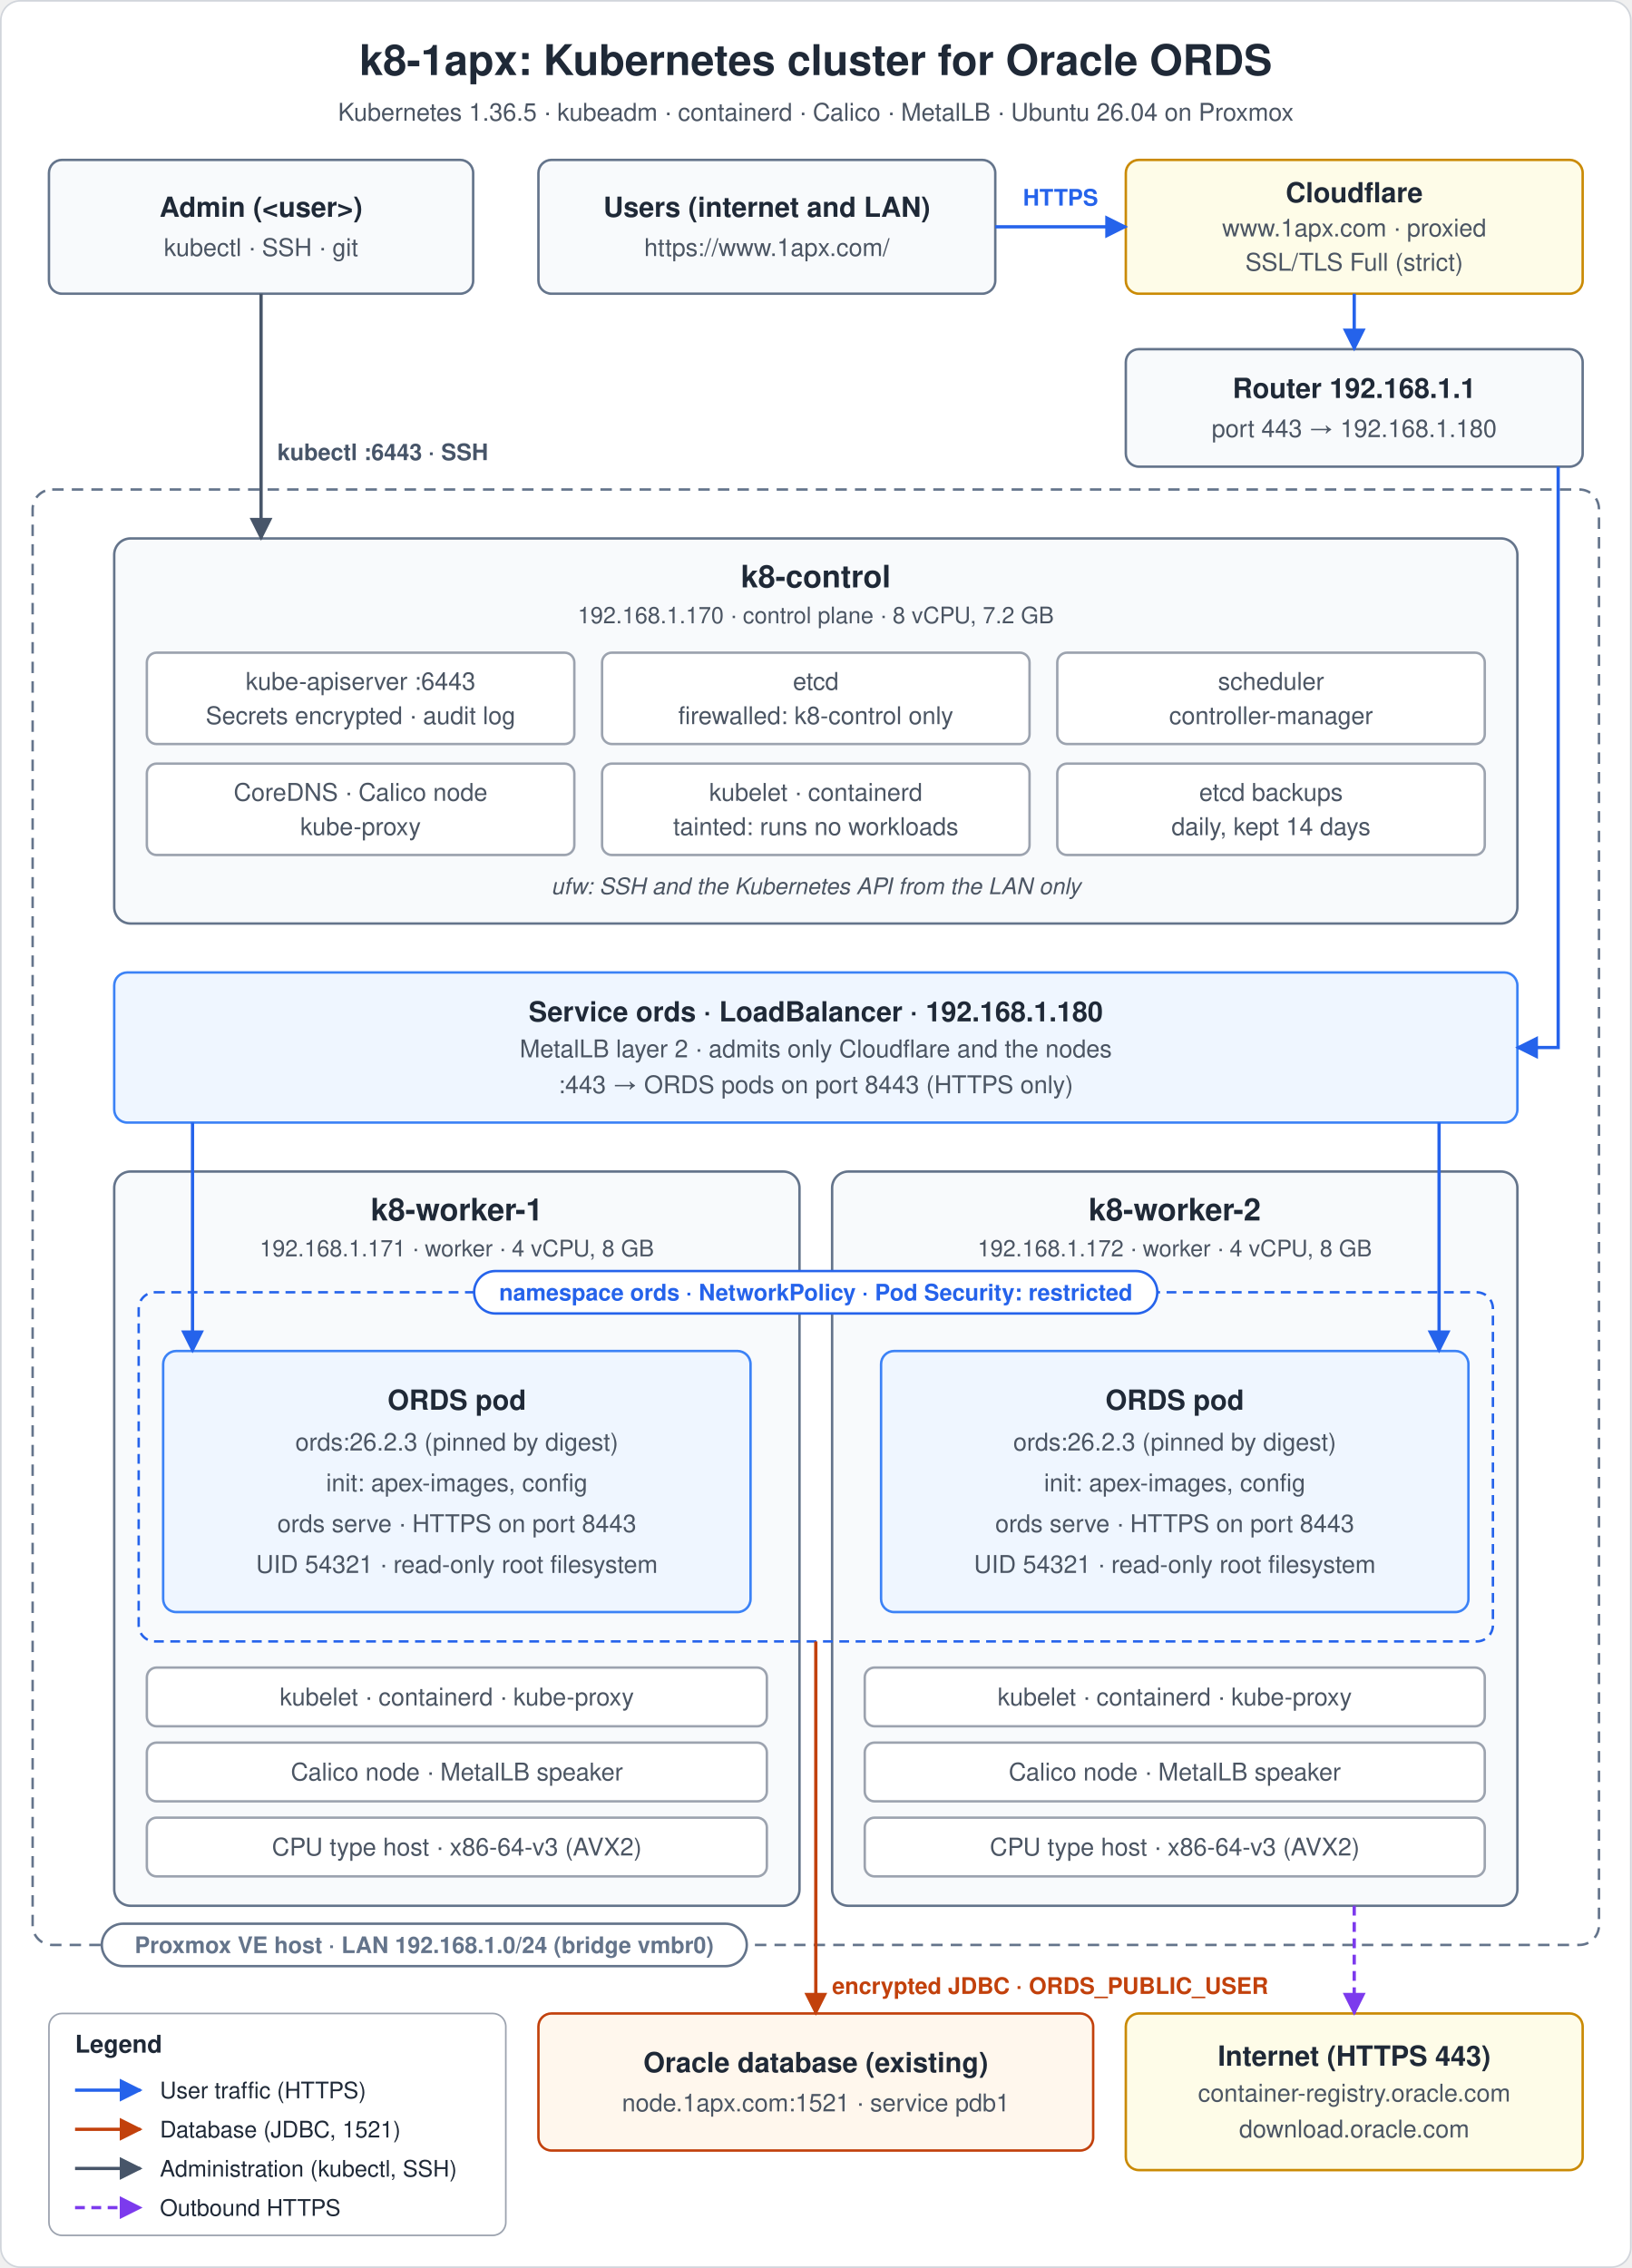
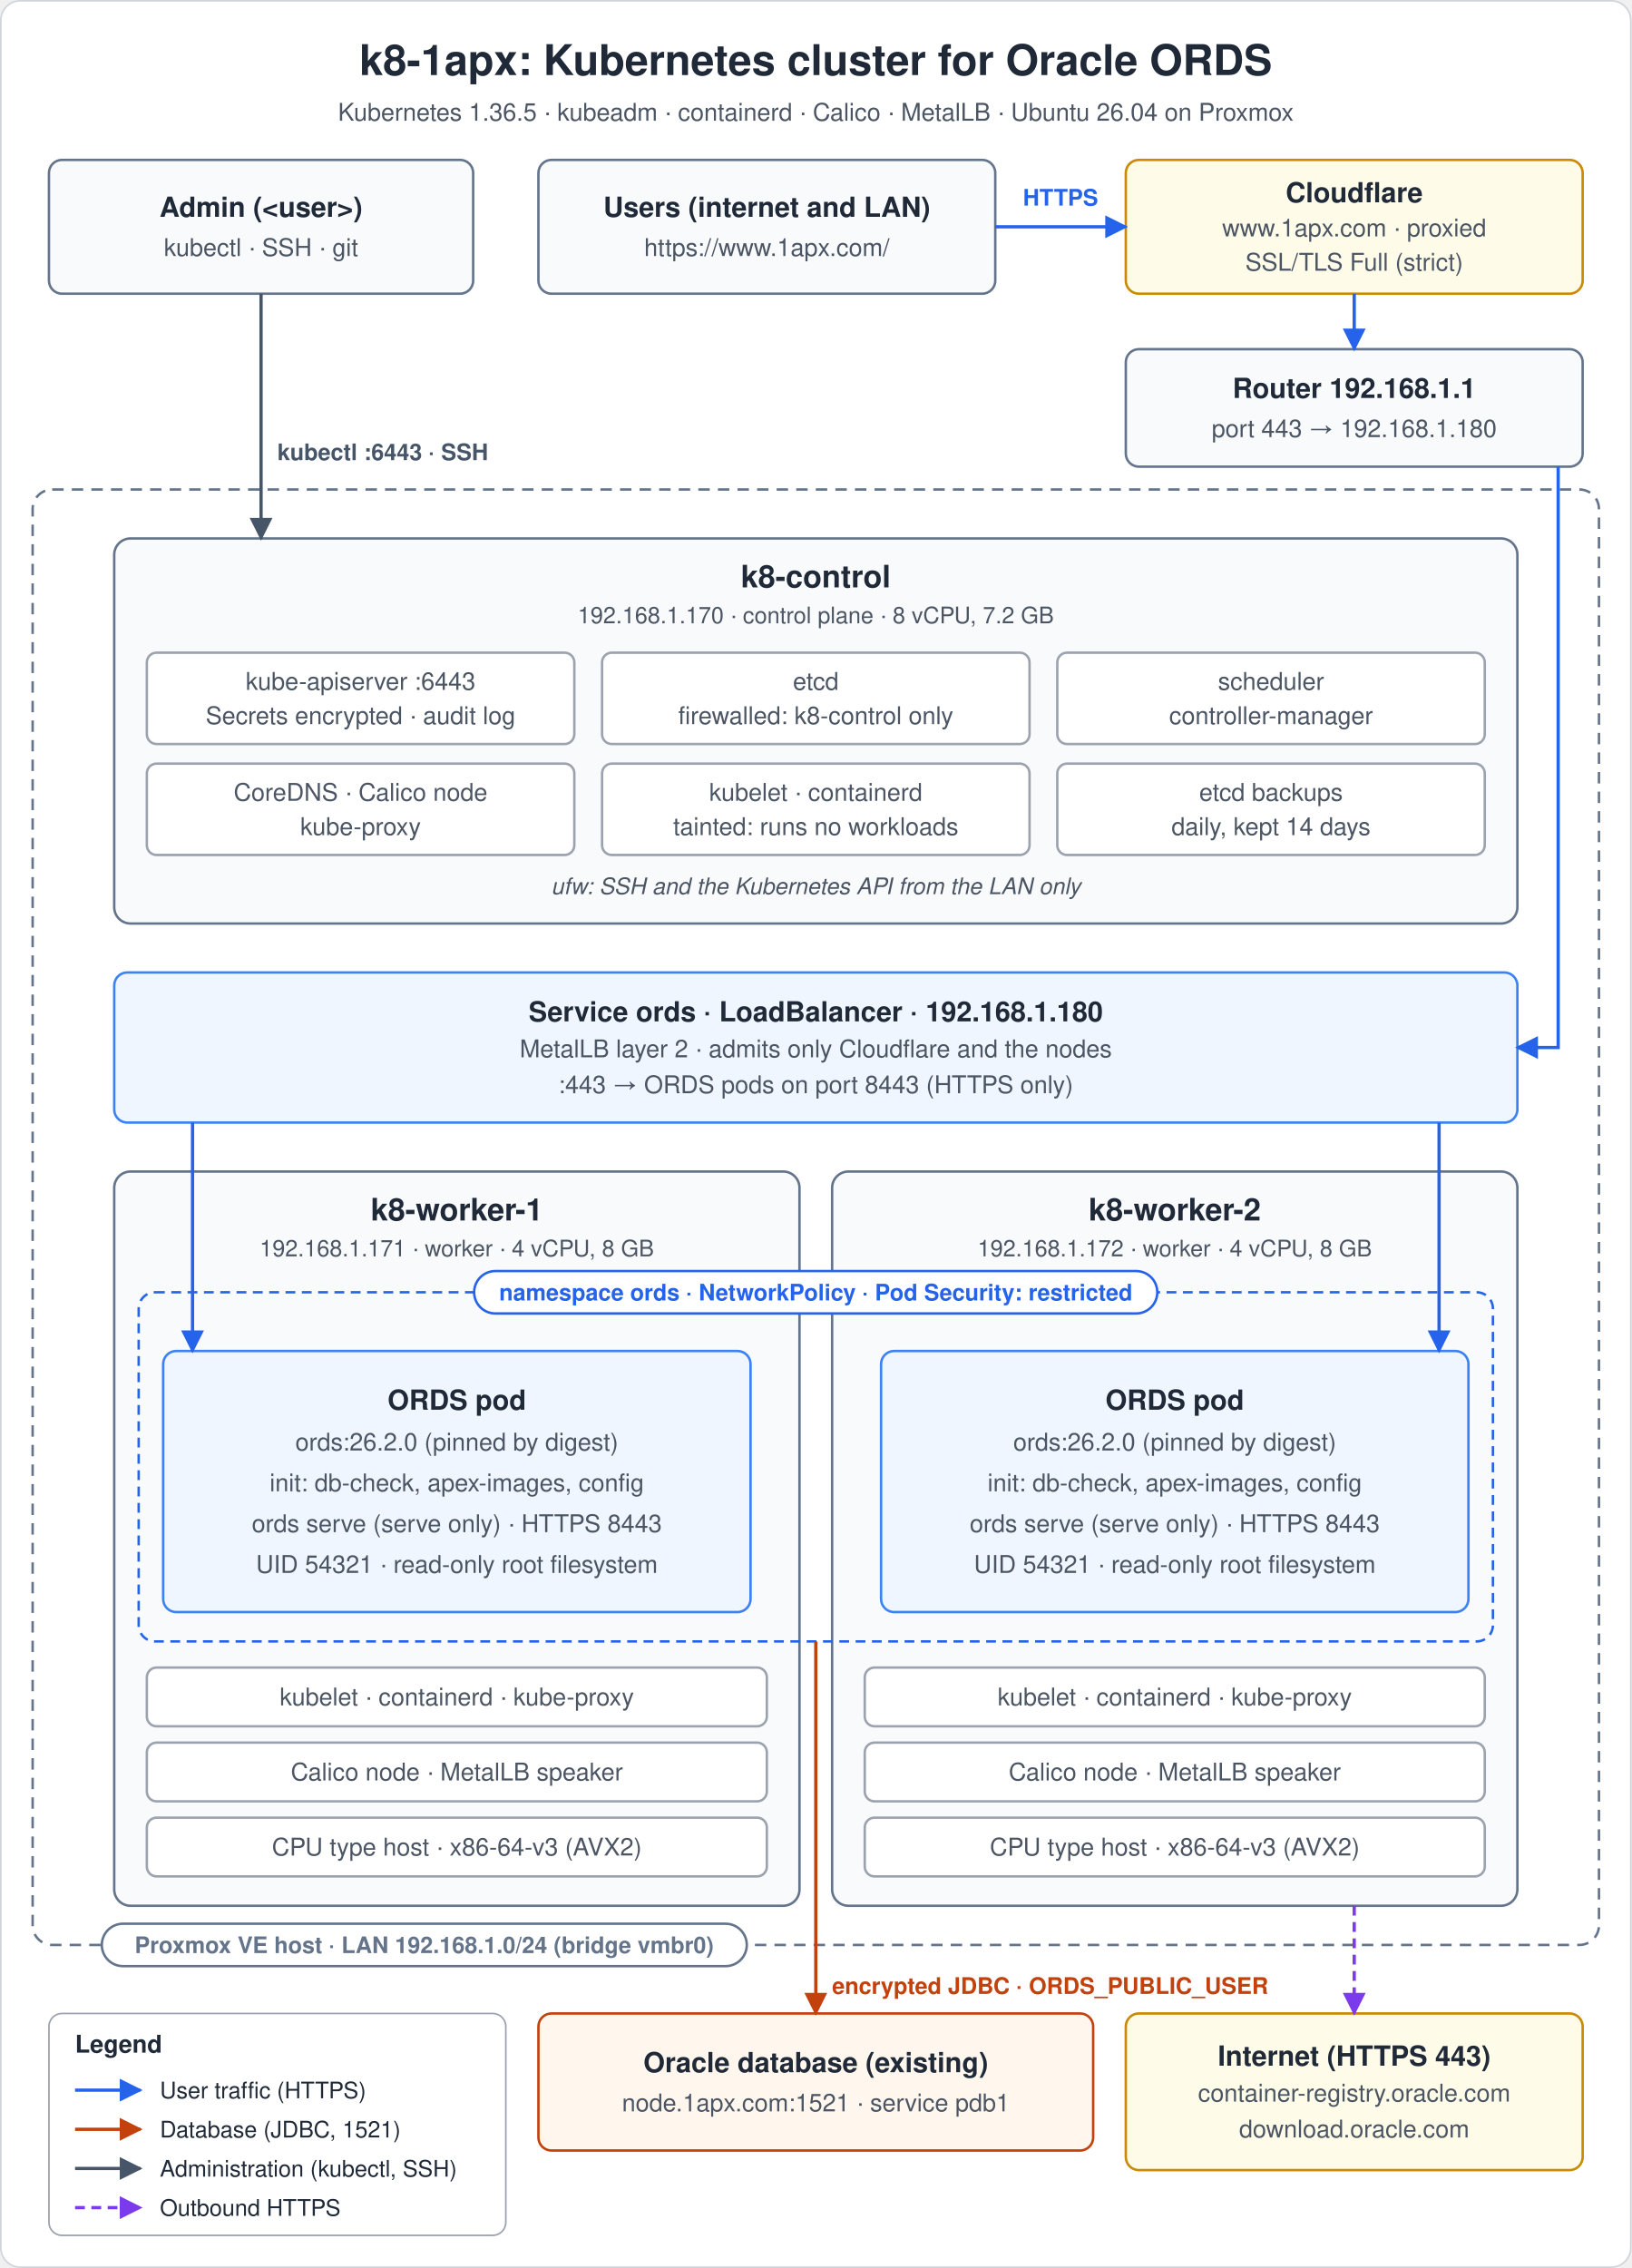
<svg xmlns="http://www.w3.org/2000/svg" width="1000" height="1390" viewBox="0 0 1000 1390" font-family="Helvetica Neue, Helvetica, Arial, Liberation Sans, Arimo, sans-serif" fill="#1f2937" role="img" aria-labelledby="title desc">
  <defs>
    <marker id="m-user" viewBox="0 0 10 10" refX="9" refY="5" markerWidth="7" markerHeight="7" orient="auto-start-reverse">
      <path d="M0,0 L10,5 L0,10 z" fill="#2563eb" />
    </marker>
    <marker id="m-db" viewBox="0 0 10 10" refX="9" refY="5" markerWidth="7" markerHeight="7" orient="auto-start-reverse">
      <path d="M0,0 L10,5 L0,10 z" fill="#c2410c" />
    </marker>
    <marker id="m-admin" viewBox="0 0 10 10" refX="9" refY="5" markerWidth="7" markerHeight="7" orient="auto-start-reverse">
      <path d="M0,0 L10,5 L0,10 z" fill="#475569" />
    </marker>
    <marker id="m-net" viewBox="0 0 10 10" refX="9" refY="5" markerWidth="7" markerHeight="7" orient="auto-start-reverse">
      <path d="M0,0 L10,5 L0,10 z" fill="#7c3aed" />
    </marker>
  </defs>
  <rect x="0.5" y="0.5" width="999" height="1389" rx="12" fill="#ffffff" stroke="#d1d5db" stroke-width="1" />
  <text x="500.0" y="46" font-size="26" text-anchor="middle" font-weight="bold">k8-1apx: Kubernetes cluster for Oracle ORDS</text>
  <text x="500.0" y="74" font-size="15" text-anchor="middle" fill="#4b5563">Kubernetes 1.36.5 · kubeadm · containerd · Calico · MetalLB · Ubuntu 26.04 on Proxmox</text>
  <rect x="30" y="98" width="260" height="82" rx="8" fill="#f8fafc" stroke="#64748b" stroke-width="1.5" />
  <text x="160.0" y="132.9" font-size="17" text-anchor="middle" font-weight="bold">Admin (&lt;user&gt;)</text>
  <text x="160.0" y="156.9" font-size="15" text-anchor="middle" fill="#4b5563">kubectl · SSH · git</text>
  <rect x="330" y="98" width="280" height="82" rx="8" fill="#f8fafc" stroke="#64748b" stroke-width="1.5" />
  <text x="470.0" y="132.9" font-size="17" text-anchor="middle" font-weight="bold">Users (internet and LAN)</text>
  <text x="470.0" y="156.9" font-size="15" text-anchor="middle" fill="#4b5563">https://www.1apx.com/</text>
  <rect x="690" y="98" width="280" height="82" rx="8" fill="#fefce8" stroke="#ca8a04" stroke-width="1.5" />
  <text x="830.0" y="124.0" font-size="17" text-anchor="middle" font-weight="bold">Cloudflare</text>
  <text x="830.0" y="144.9" font-size="15" text-anchor="middle" fill="#4b5563">www.1apx.com · proxied</text>
  <text x="830.0" y="165.9" font-size="15" text-anchor="middle" fill="#4b5563">SSL/TLS Full (strict)</text>
  <rect x="690" y="214" width="280" height="72" rx="8" fill="#f8fafc" stroke="#64748b" stroke-width="1.5" />
  <text x="830.0" y="243.9" font-size="17" text-anchor="middle" font-weight="bold">Router 192.168.1.1</text>
  <text x="830.0" y="267.9" font-size="15" text-anchor="middle" fill="#4b5563">port 443 → 192.168.1.180</text>
  <rect x="70" y="330" width="860" height="236" rx="10" fill="#f8fafc" stroke="#64748b" stroke-width="1.5" />
  <text x="500.0" y="360" font-size="19" text-anchor="middle" font-weight="bold">k8-control</text>
  <text x="500.0" y="382" font-size="14" text-anchor="middle" fill="#4b5563">192.168.1.170 · control plane · 8 vCPU, 7.2 GB</text>
  <rect x="90" y="400" width="262" height="56" rx="6" fill="#ffffff" stroke="#9ca3af" stroke-width="1.5" />
  <text x="221.0" y="422.8" font-size="15" text-anchor="middle" fill="#4b5563">kube-apiserver :6443</text>
  <text x="221.0" y="443.8" font-size="15" text-anchor="middle" fill="#4b5563">Secrets encrypted · audit log</text>
  <rect x="369" y="400" width="262" height="56" rx="6" fill="#ffffff" stroke="#9ca3af" stroke-width="1.5" />
  <text x="500.0" y="422.8" font-size="15" text-anchor="middle" fill="#4b5563">etcd</text>
  <text x="500.0" y="443.8" font-size="15" text-anchor="middle" fill="#4b5563">firewalled: k8-control only</text>
  <rect x="648" y="400" width="262" height="56" rx="6" fill="#ffffff" stroke="#9ca3af" stroke-width="1.5" />
  <text x="779.0" y="422.8" font-size="15" text-anchor="middle" fill="#4b5563">scheduler</text>
  <text x="779.0" y="443.8" font-size="15" text-anchor="middle" fill="#4b5563">controller-manager</text>
  <rect x="90" y="468" width="262" height="56" rx="6" fill="#ffffff" stroke="#9ca3af" stroke-width="1.5" />
  <text x="221.0" y="490.8" font-size="15" text-anchor="middle" fill="#4b5563">CoreDNS · Calico node</text>
  <text x="221.0" y="511.8" font-size="15" text-anchor="middle" fill="#4b5563">kube-proxy</text>
  <rect x="369" y="468" width="262" height="56" rx="6" fill="#ffffff" stroke="#9ca3af" stroke-width="1.5" />
  <text x="500.0" y="490.8" font-size="15" text-anchor="middle" fill="#4b5563">kubelet · containerd</text>
  <text x="500.0" y="511.8" font-size="15" text-anchor="middle" fill="#4b5563">tainted: runs no workloads</text>
  <rect x="648" y="468" width="262" height="56" rx="6" fill="#ffffff" stroke="#9ca3af" stroke-width="1.5" />
  <text x="779.0" y="490.8" font-size="15" text-anchor="middle" fill="#4b5563">etcd backups</text>
  <text x="779.0" y="511.8" font-size="15" text-anchor="middle" fill="#4b5563">daily, kept 14 days</text>
  <text x="500.0" y="548" font-size="14" text-anchor="middle" font-style="italic" fill="#4b5563">ufw: SSH and the Kubernetes API from the LAN only</text>
  <rect x="70" y="596" width="860" height="92" rx="8" fill="#eff6ff" stroke="#3b82f6" stroke-width="1.5" />
  <text x="500.0" y="626.0" font-size="17" text-anchor="middle" font-weight="bold">Service ords · LoadBalancer · 192.168.1.180</text>
  <text x="500.0" y="648.0" font-size="15" text-anchor="middle" fill="#4b5563">MetalLB layer 2 · admits only Cloudflare and the nodes</text>
  <text x="500.0" y="670.0" font-size="15" text-anchor="middle" fill="#4b5563">:443 → ORDS pods on port 8443 (HTTPS only)</text>
  <rect x="70" y="718" width="420" height="450" rx="10" fill="#f8fafc" stroke="#64748b" stroke-width="1.5" />
  <text x="280.0" y="748" font-size="19" text-anchor="middle" font-weight="bold">k8-worker-1</text>
  <text x="280.0" y="770" font-size="14" text-anchor="middle" fill="#4b5563">192.168.1.171 · worker · 4 vCPU, 8 GB</text>
  <rect x="510" y="718" width="420" height="450" rx="10" fill="#f8fafc" stroke="#64748b" stroke-width="1.5" />
  <text x="720.0" y="748" font-size="19" text-anchor="middle" font-weight="bold">k8-worker-2</text>
  <text x="720.0" y="770" font-size="14" text-anchor="middle" fill="#4b5563">192.168.1.172 · worker · 4 vCPU, 8 GB</text>
  <rect x="85" y="792" width="830" height="214" rx="10" fill="none" stroke="#2563eb" stroke-width="1.5" stroke-dasharray="6 4" />
  <rect x="100" y="828" width="360" height="160" rx="8" fill="#eff6ff" stroke="#3b82f6" stroke-width="1.5" />
  <text x="280.0" y="864.0" font-size="17" text-anchor="middle" font-weight="bold">ORDS pod</text>
-   <text x="280.0" y="889.0" font-size="15" text-anchor="middle" fill="#4b5563">ords:26.2.3 (pinned by digest)</text>
-   <text x="280.0" y="914.0" font-size="15" text-anchor="middle" fill="#4b5563">init: apex-images, config</text>
-   <text x="280.0" y="939.0" font-size="15" text-anchor="middle" fill="#4b5563">ords serve · HTTPS on port 8443</text>
+   <text x="280.0" y="889.0" font-size="15" text-anchor="middle" fill="#4b5563">ords:26.2.0 (pinned by digest)</text>
+   <text x="280.0" y="914.0" font-size="15" text-anchor="middle" fill="#4b5563">init: db-check, apex-images, config</text>
+   <text x="280.0" y="939.0" font-size="15" text-anchor="middle" fill="#4b5563">ords serve (serve only) · HTTPS 8443</text>
  <text x="280.0" y="964.0" font-size="15" text-anchor="middle" fill="#4b5563">UID 54321 · read-only root filesystem</text>
  <rect x="90" y="1022" width="380" height="36" rx="6" fill="#ffffff" stroke="#9ca3af" stroke-width="1.5" />
  <text x="280.0" y="1045.2" font-size="15" text-anchor="middle" fill="#4b5563">kubelet · containerd · kube-proxy</text>
  <rect x="90" y="1068" width="380" height="36" rx="6" fill="#ffffff" stroke="#9ca3af" stroke-width="1.5" />
  <text x="280.0" y="1091.2" font-size="15" text-anchor="middle" fill="#4b5563">Calico node · MetalLB speaker</text>
  <rect x="90" y="1114" width="380" height="36" rx="6" fill="#ffffff" stroke="#9ca3af" stroke-width="1.5" />
  <text x="280.0" y="1137.2" font-size="15" text-anchor="middle" fill="#4b5563">CPU type host · x86-64-v3 (AVX2)</text>
  <rect x="540" y="828" width="360" height="160" rx="8" fill="#eff6ff" stroke="#3b82f6" stroke-width="1.5" />
  <text x="720.0" y="864.0" font-size="17" text-anchor="middle" font-weight="bold">ORDS pod</text>
-   <text x="720.0" y="889.0" font-size="15" text-anchor="middle" fill="#4b5563">ords:26.2.3 (pinned by digest)</text>
-   <text x="720.0" y="914.0" font-size="15" text-anchor="middle" fill="#4b5563">init: apex-images, config</text>
-   <text x="720.0" y="939.0" font-size="15" text-anchor="middle" fill="#4b5563">ords serve · HTTPS on port 8443</text>
+   <text x="720.0" y="889.0" font-size="15" text-anchor="middle" fill="#4b5563">ords:26.2.0 (pinned by digest)</text>
+   <text x="720.0" y="914.0" font-size="15" text-anchor="middle" fill="#4b5563">init: db-check, apex-images, config</text>
+   <text x="720.0" y="939.0" font-size="15" text-anchor="middle" fill="#4b5563">ords serve (serve only) · HTTPS 8443</text>
  <text x="720.0" y="964.0" font-size="15" text-anchor="middle" fill="#4b5563">UID 54321 · read-only root filesystem</text>
  <rect x="530" y="1022" width="380" height="36" rx="6" fill="#ffffff" stroke="#9ca3af" stroke-width="1.5" />
  <text x="720.0" y="1045.2" font-size="15" text-anchor="middle" fill="#4b5563">kubelet · containerd · kube-proxy</text>
  <rect x="530" y="1068" width="380" height="36" rx="6" fill="#ffffff" stroke="#9ca3af" stroke-width="1.5" />
  <text x="720.0" y="1091.2" font-size="15" text-anchor="middle" fill="#4b5563">Calico node · MetalLB speaker</text>
  <rect x="530" y="1114" width="380" height="36" rx="6" fill="#ffffff" stroke="#9ca3af" stroke-width="1.5" />
  <text x="720.0" y="1137.2" font-size="15" text-anchor="middle" fill="#4b5563">CPU type host · x86-64-v3 (AVX2)</text>
  <rect x="290.6" y="779" width="418.7" height="26" rx="13" fill="#ffffff" stroke="#2563eb" stroke-width="1.5" />
  <text x="500.0" y="797" font-size="14" text-anchor="middle" font-weight="bold" fill="#2563eb">namespace ords · NetworkPolicy · Pod Security: restricted</text>
  <rect x="20" y="300" width="960" height="892" rx="12" fill="none" stroke="#64748b" stroke-width="1.5" stroke-dasharray="7 5" />
  <rect x="62.4" y="1179" width="395.3" height="26" rx="13" fill="#ffffff" stroke="#64748b" stroke-width="1.5" />
  <text x="260" y="1197" font-size="14" text-anchor="middle" font-weight="bold" fill="#64748b">Proxmox VE host · LAN 192.168.1.0/24 (bridge vmbr0)</text>
  <rect x="330" y="1234" width="340" height="84" rx="8" fill="#fff7ed" stroke="#c2410c" stroke-width="1.5" />
  <text x="500.0" y="1270.0" font-size="17" text-anchor="middle" font-weight="bold">Oracle database (existing)</text>
  <text x="500.0" y="1294.0" font-size="15" text-anchor="middle" fill="#4b5563">node.1apx.com:1521 · service pdb1</text>
  <rect x="690" y="1234" width="280" height="96" rx="8" fill="#fefce8" stroke="#ca8a04" stroke-width="1.5" />
  <text x="830.0" y="1266.0" font-size="17" text-anchor="middle" font-weight="bold">Internet (HTTPS 443)</text>
  <text x="830.0" y="1288.0" font-size="15" text-anchor="middle" fill="#4b5563">container-registry.oracle.com</text>
  <text x="830.0" y="1310.0" font-size="15" text-anchor="middle" fill="#4b5563">download.oracle.com</text>
  <path d="M160.0,180 L160.0,330" fill="none" stroke="#475569" stroke-width="2" marker-end="url(#m-admin)" />
  <text x="170.0" y="282" font-size="14" text-anchor="start" font-weight="bold" fill="#475569">kubectl :6443 · SSH</text>
  <path d="M610,139.0 L690,139.0" fill="none" stroke="#2563eb" stroke-width="2" marker-end="url(#m-user)" />
  <text x="650.0" y="126.0" font-size="14" text-anchor="middle" font-weight="bold" fill="#2563eb">HTTPS</text>
  <path d="M830.0,180 L830.0,214" fill="none" stroke="#2563eb" stroke-width="2" marker-end="url(#m-user)" />
  <path d="M955.0,286 L955.0,642.0 L930,642.0" fill="none" stroke="#2563eb" stroke-width="2" marker-end="url(#m-user)" />
  <path d="M118,688 L118,828" fill="none" stroke="#2563eb" stroke-width="2" marker-end="url(#m-user)" />
  <path d="M882,688 L882,828" fill="none" stroke="#2563eb" stroke-width="2" marker-end="url(#m-user)" />
  <path d="M500.0,1006 L500.0,1234" fill="none" stroke="#c2410c" stroke-width="2" marker-end="url(#m-db)" />
  <text x="510.0" y="1222" font-size="14" text-anchor="start" font-weight="bold" fill="#c2410c">encrypted JDBC · ORDS_PUBLIC_USER</text>
  <path d="M830,1168 L830,1234" fill="none" stroke="#7c3aed" stroke-width="2" stroke-dasharray="6 4" marker-end="url(#m-net)" />
  <rect x="30" y="1234" width="280" height="136" rx="8" fill="#ffffff" stroke="#9ca3af" stroke-width="1" />
  <text x="46" y="1258" font-size="15" text-anchor="start" font-weight="bold">Legend</text>
  <path d="M46,1281 L86,1281" fill="none" stroke="#2563eb" stroke-width="2" marker-end="url(#m-user)" />
  <text x="98" y="1286" font-size="14" text-anchor="start">User traffic (HTTPS)</text>
  <path d="M46,1305 L86,1305" fill="none" stroke="#c2410c" stroke-width="2" marker-end="url(#m-db)" />
  <text x="98" y="1310" font-size="14" text-anchor="start">Database (JDBC, 1521)</text>
  <path d="M46,1329 L86,1329" fill="none" stroke="#475569" stroke-width="2" marker-end="url(#m-admin)" />
  <text x="98" y="1334" font-size="14" text-anchor="start">Administration (kubectl, SSH)</text>
  <path d="M46,1353 L86,1353" fill="none" stroke="#7c3aed" stroke-width="2" stroke-dasharray="6 4" marker-end="url(#m-net)" />
  <text x="98" y="1358" font-size="14" text-anchor="start">Outbound HTTPS</text>
</svg>
